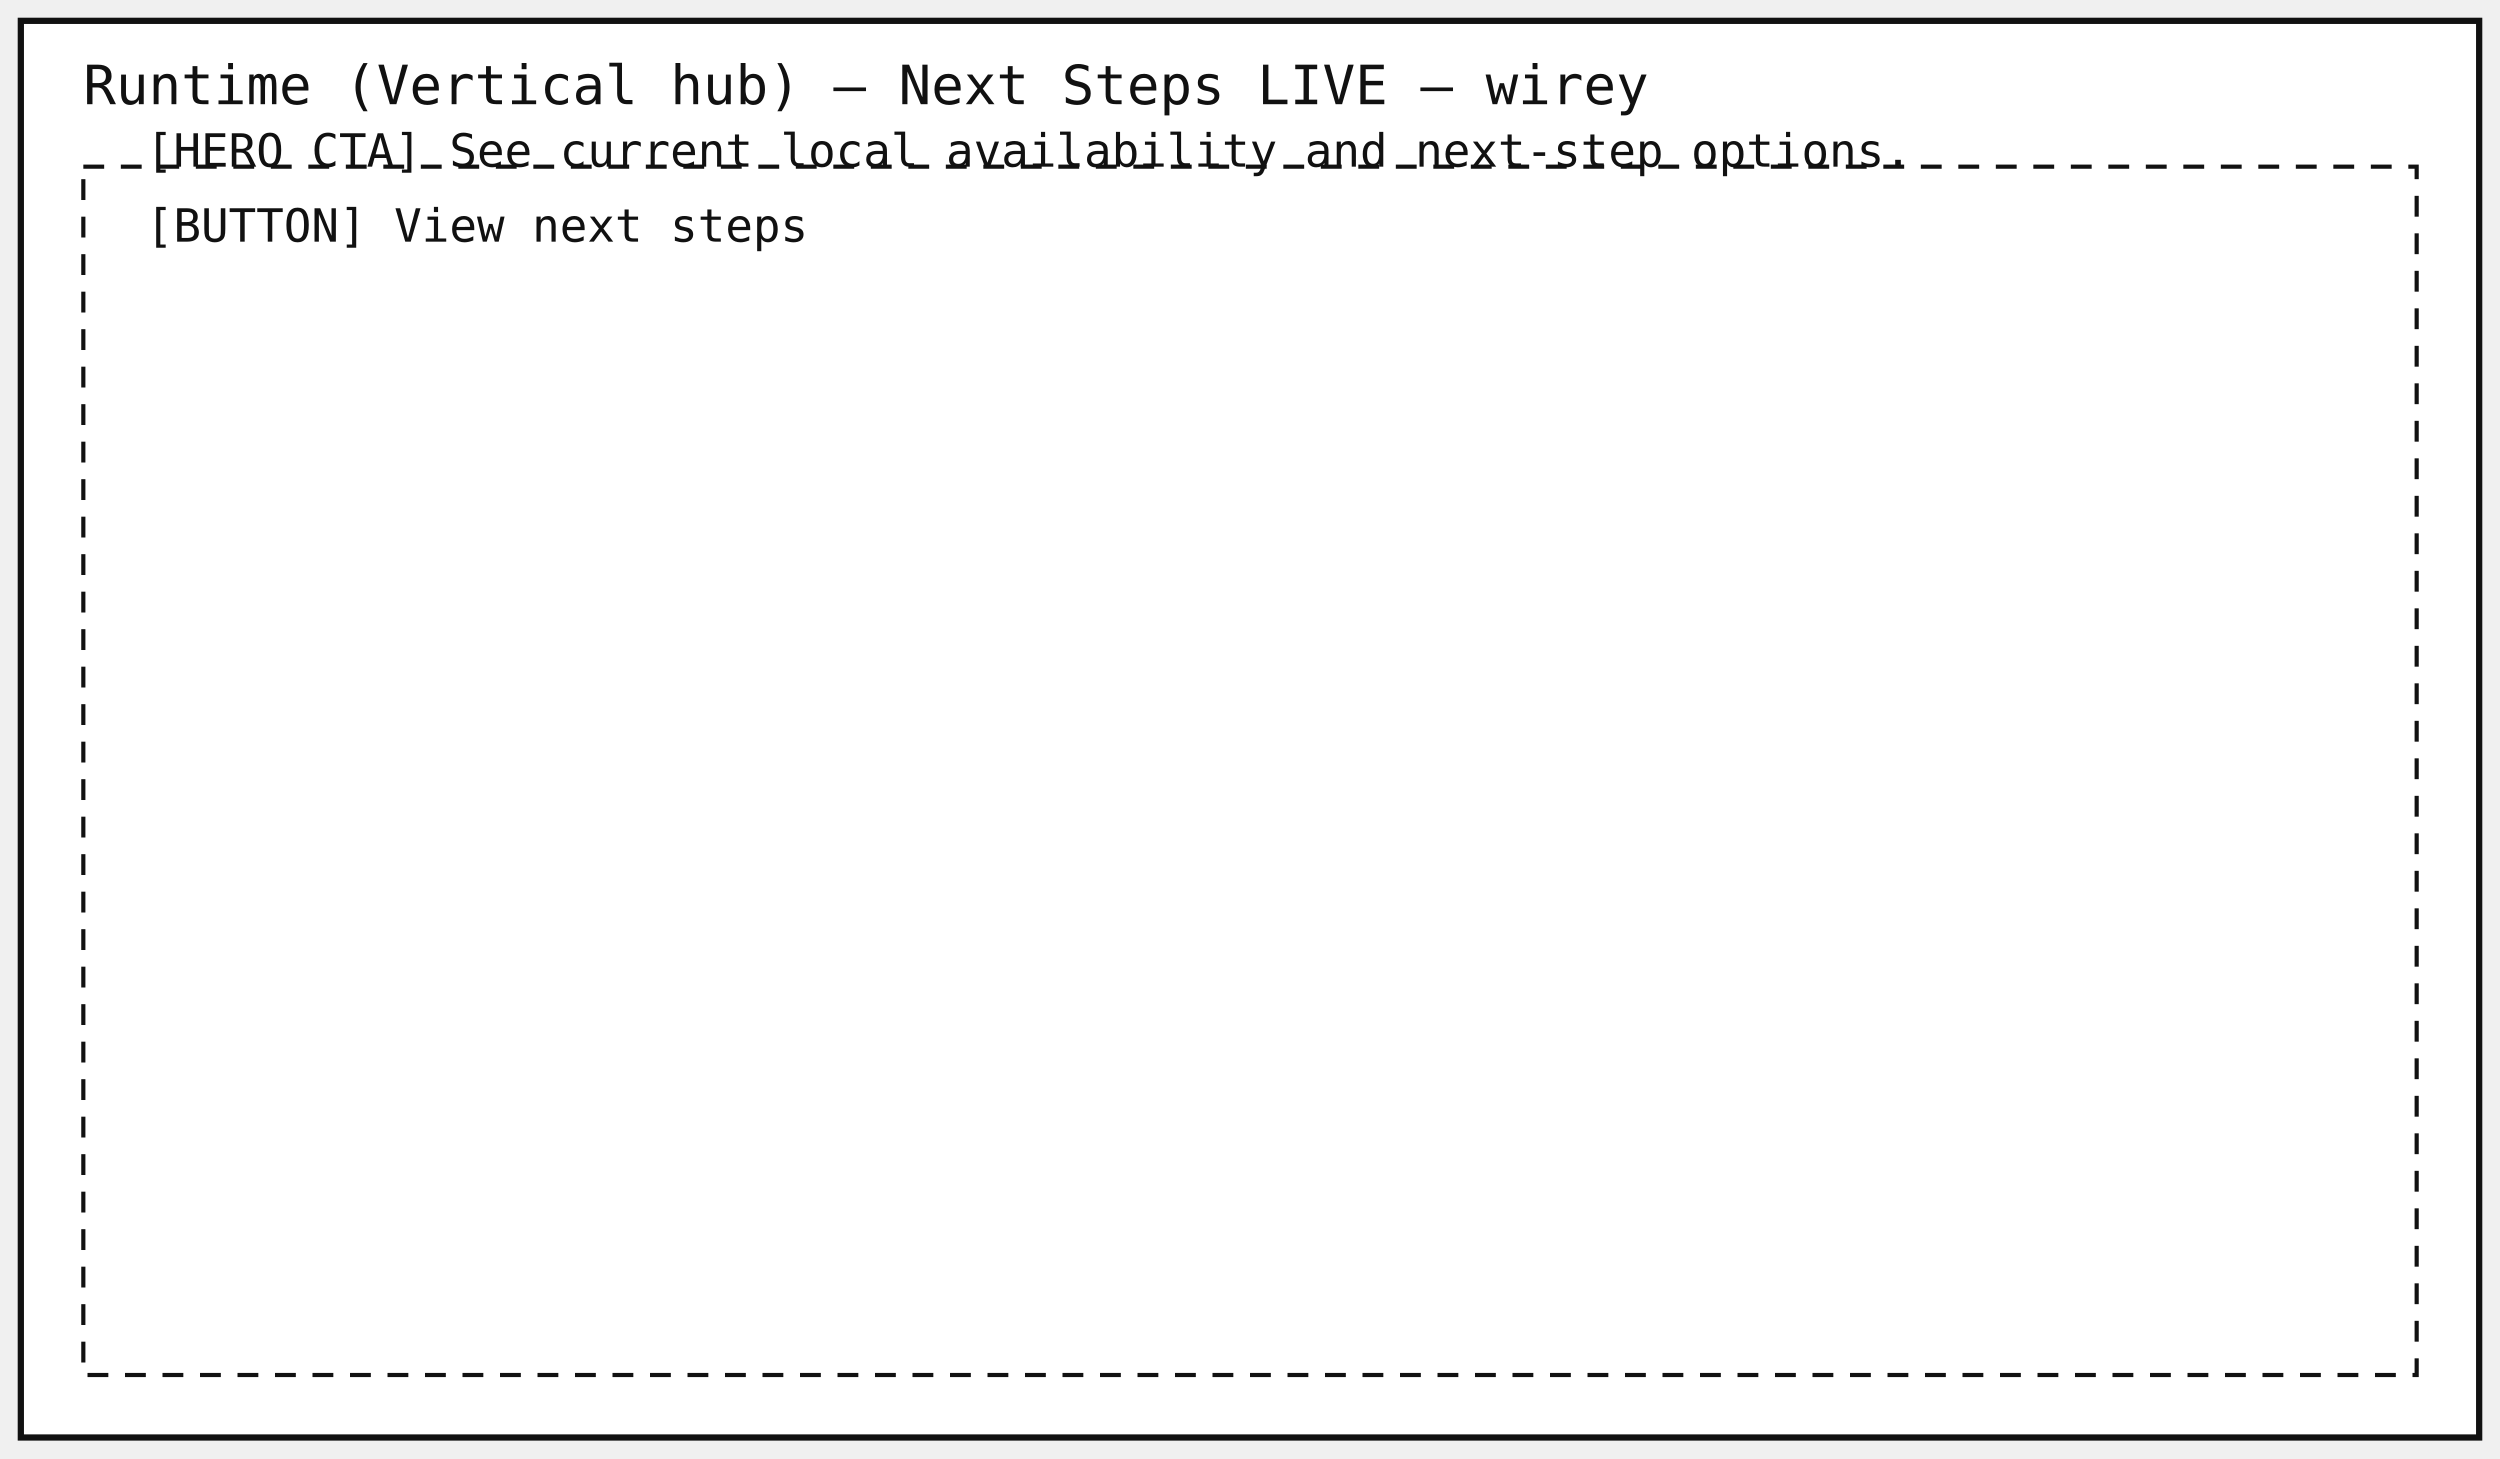
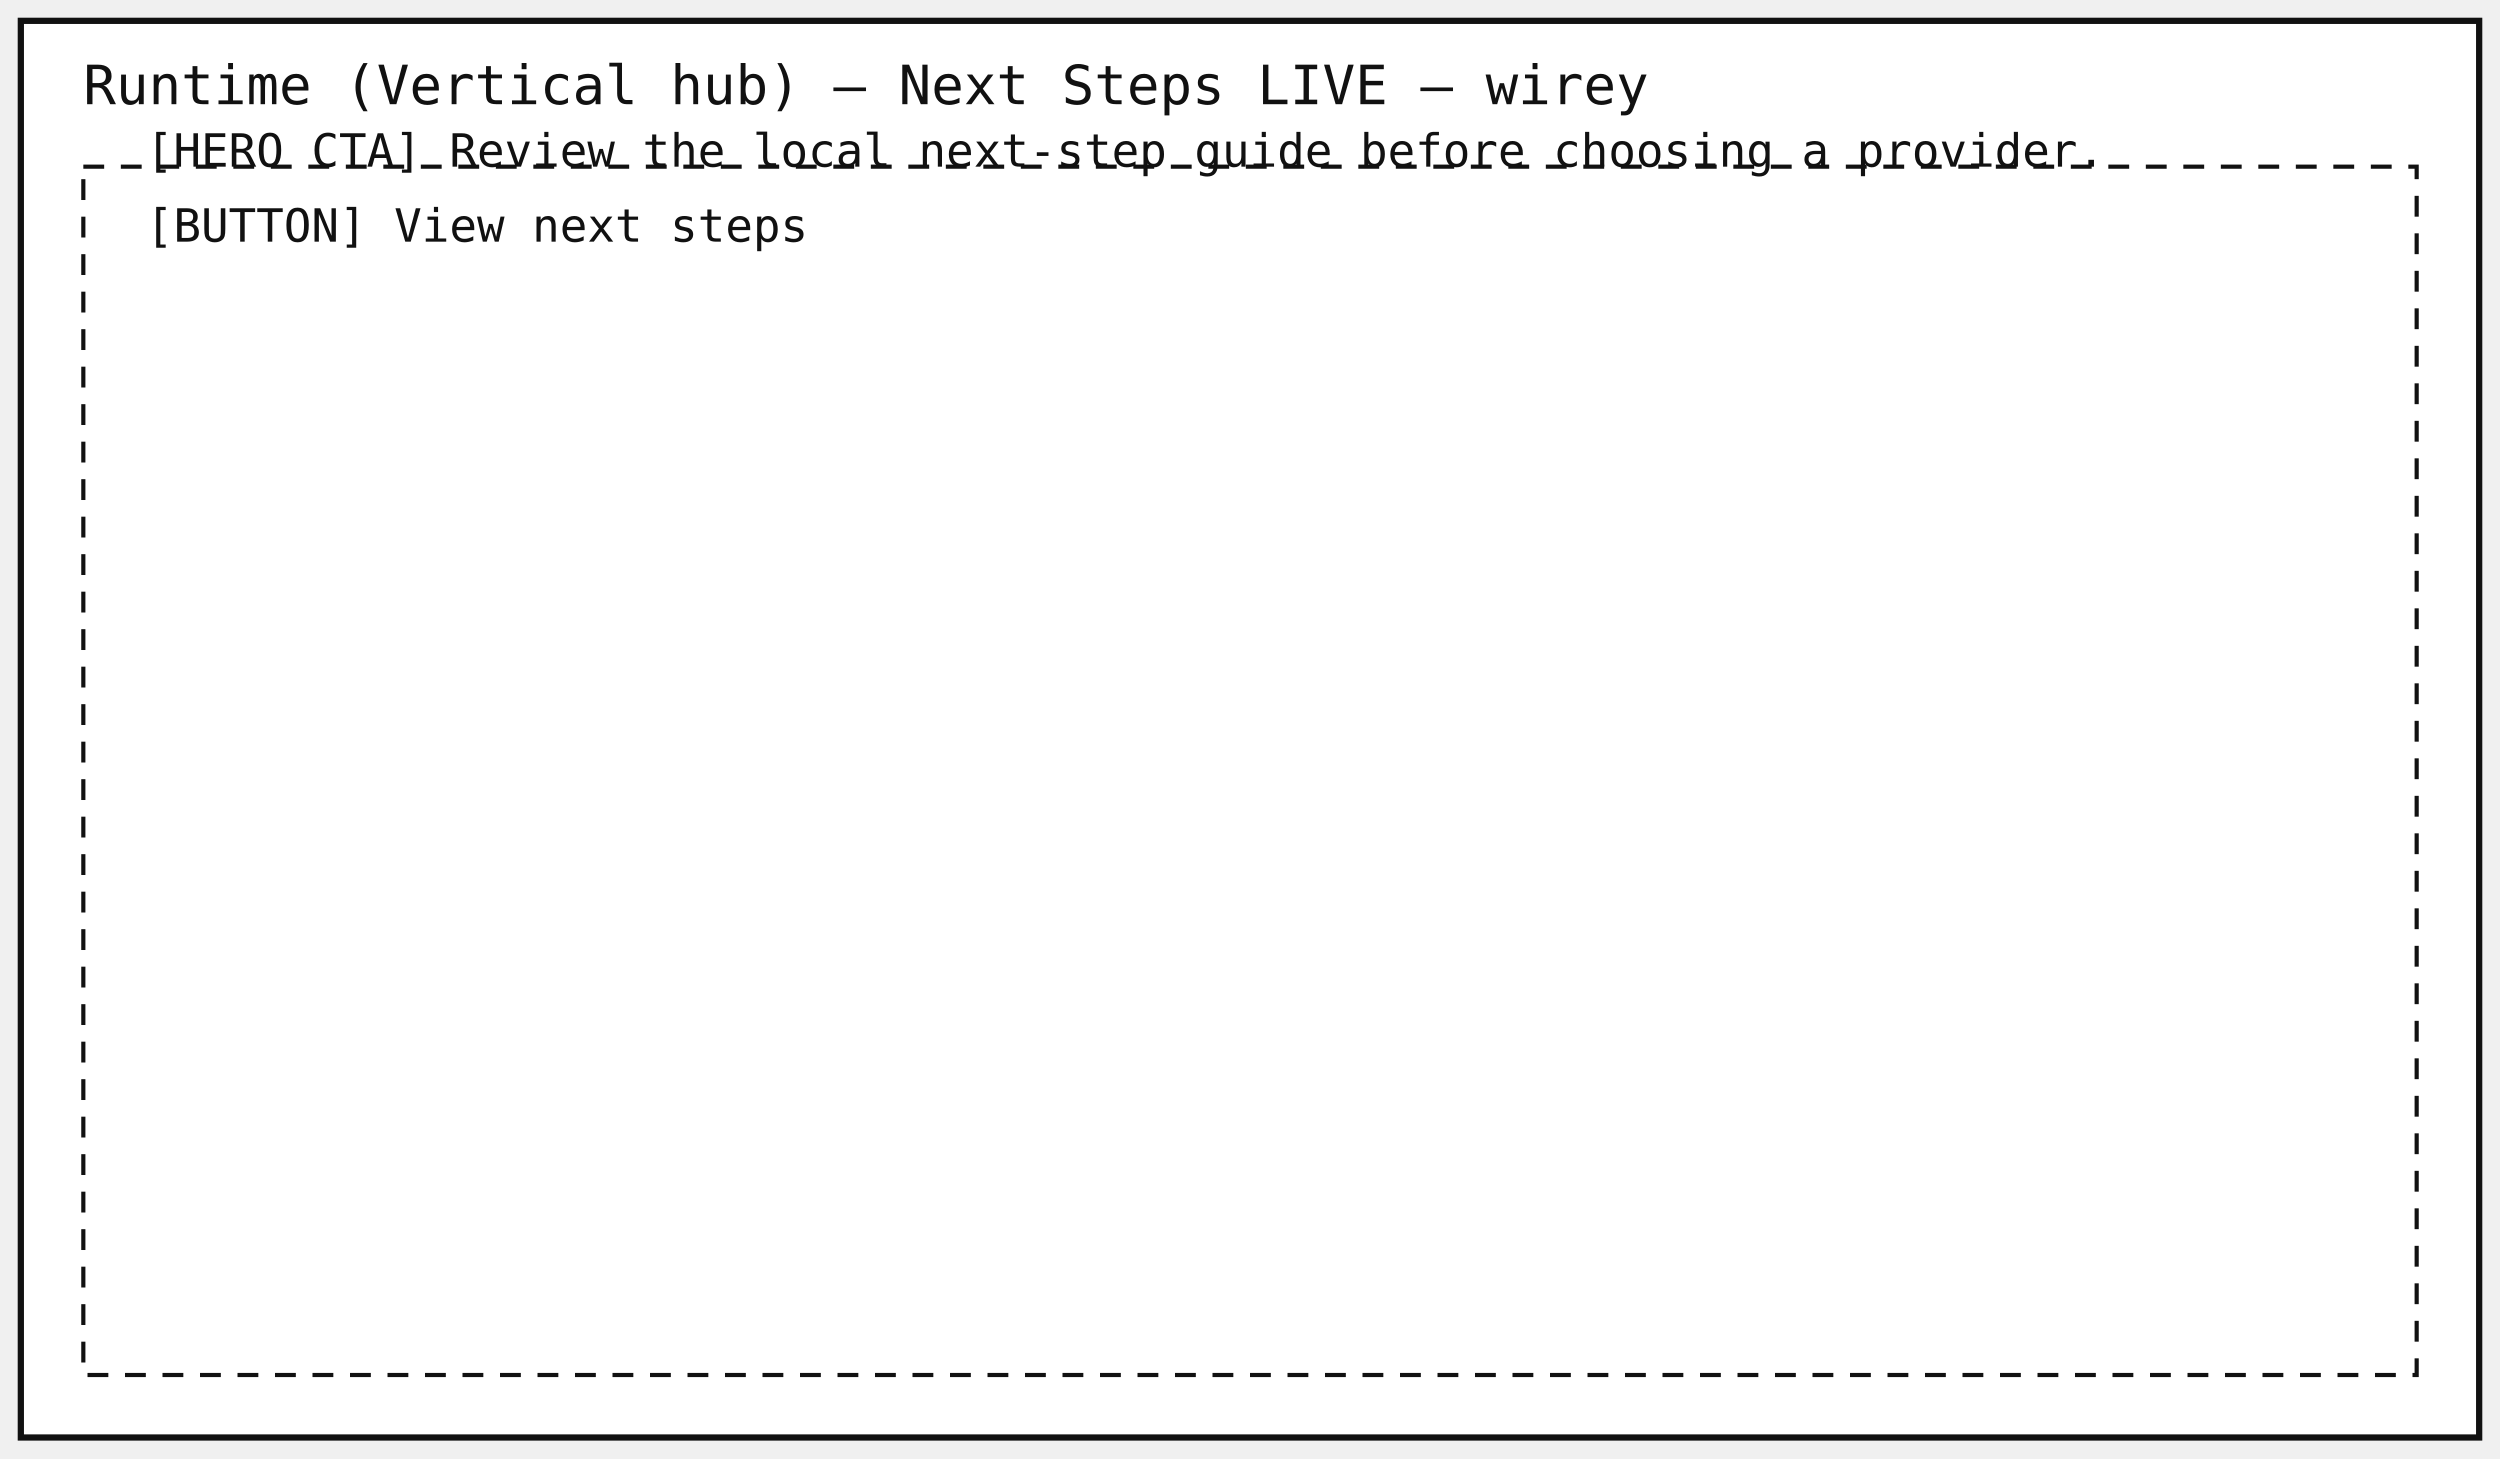
<svg xmlns="http://www.w3.org/2000/svg" viewBox="0 0 1200 700" role="img" aria-label="Runtime (Vertical hub) — Next Steps LIVE — wirey">
  <rect x="10" y="10" width="1180" height="680" fill="#fff" stroke="#111" stroke-width="3" />
  <text x="40" y="50" font-family="ui-monospace, Menlo, monospace" font-size="26" fill="#111">Runtime (Vertical hub) — Next Steps LIVE — wirey</text>
  <rect x="40" y="80" width="1120" height="580" fill="#fff" stroke="#111" stroke-width="2" stroke-dasharray="10 8" />
-   <text x="70" y="80" font-family="ui-monospace, Menlo, monospace" font-size="22" fill="#111">[HERO CTA] See current local availability and next-step options.</text>
+   <text x="70" y="80" font-family="ui-monospace, Menlo, monospace" font-size="22" fill="#111">[HERO CTA] Review the local next-step guide before choosing a provider.</text>
  <text x="70" y="116" font-family="ui-monospace, Menlo, monospace" font-size="22" fill="#111">[BUTTON] View next steps</text>
</svg>
